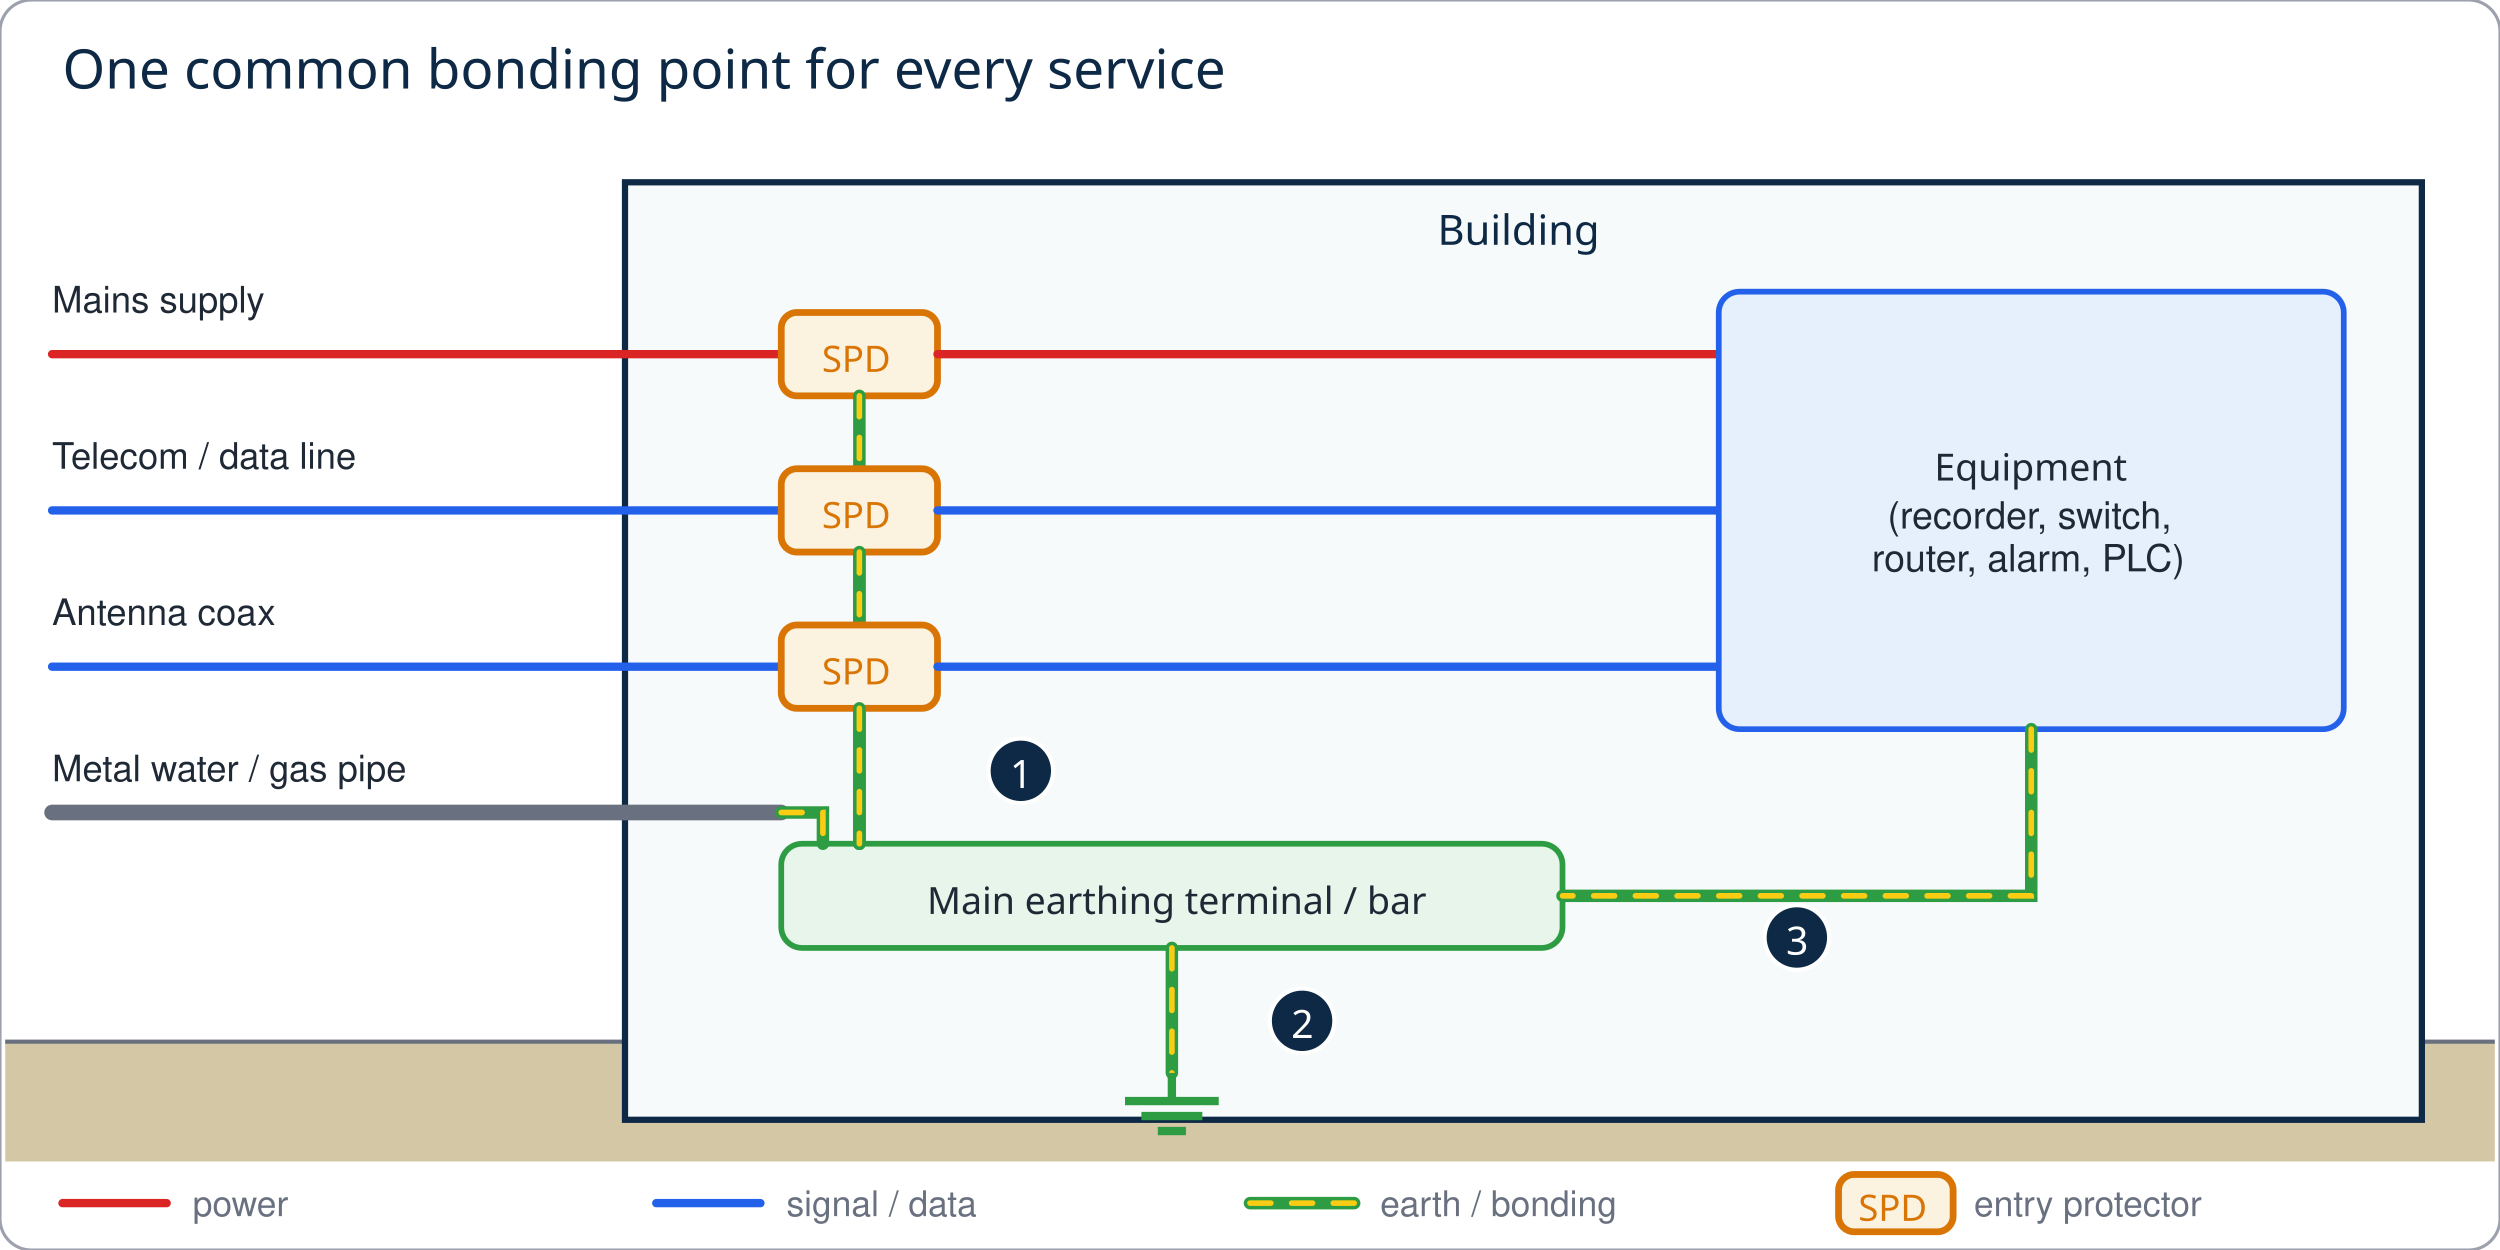
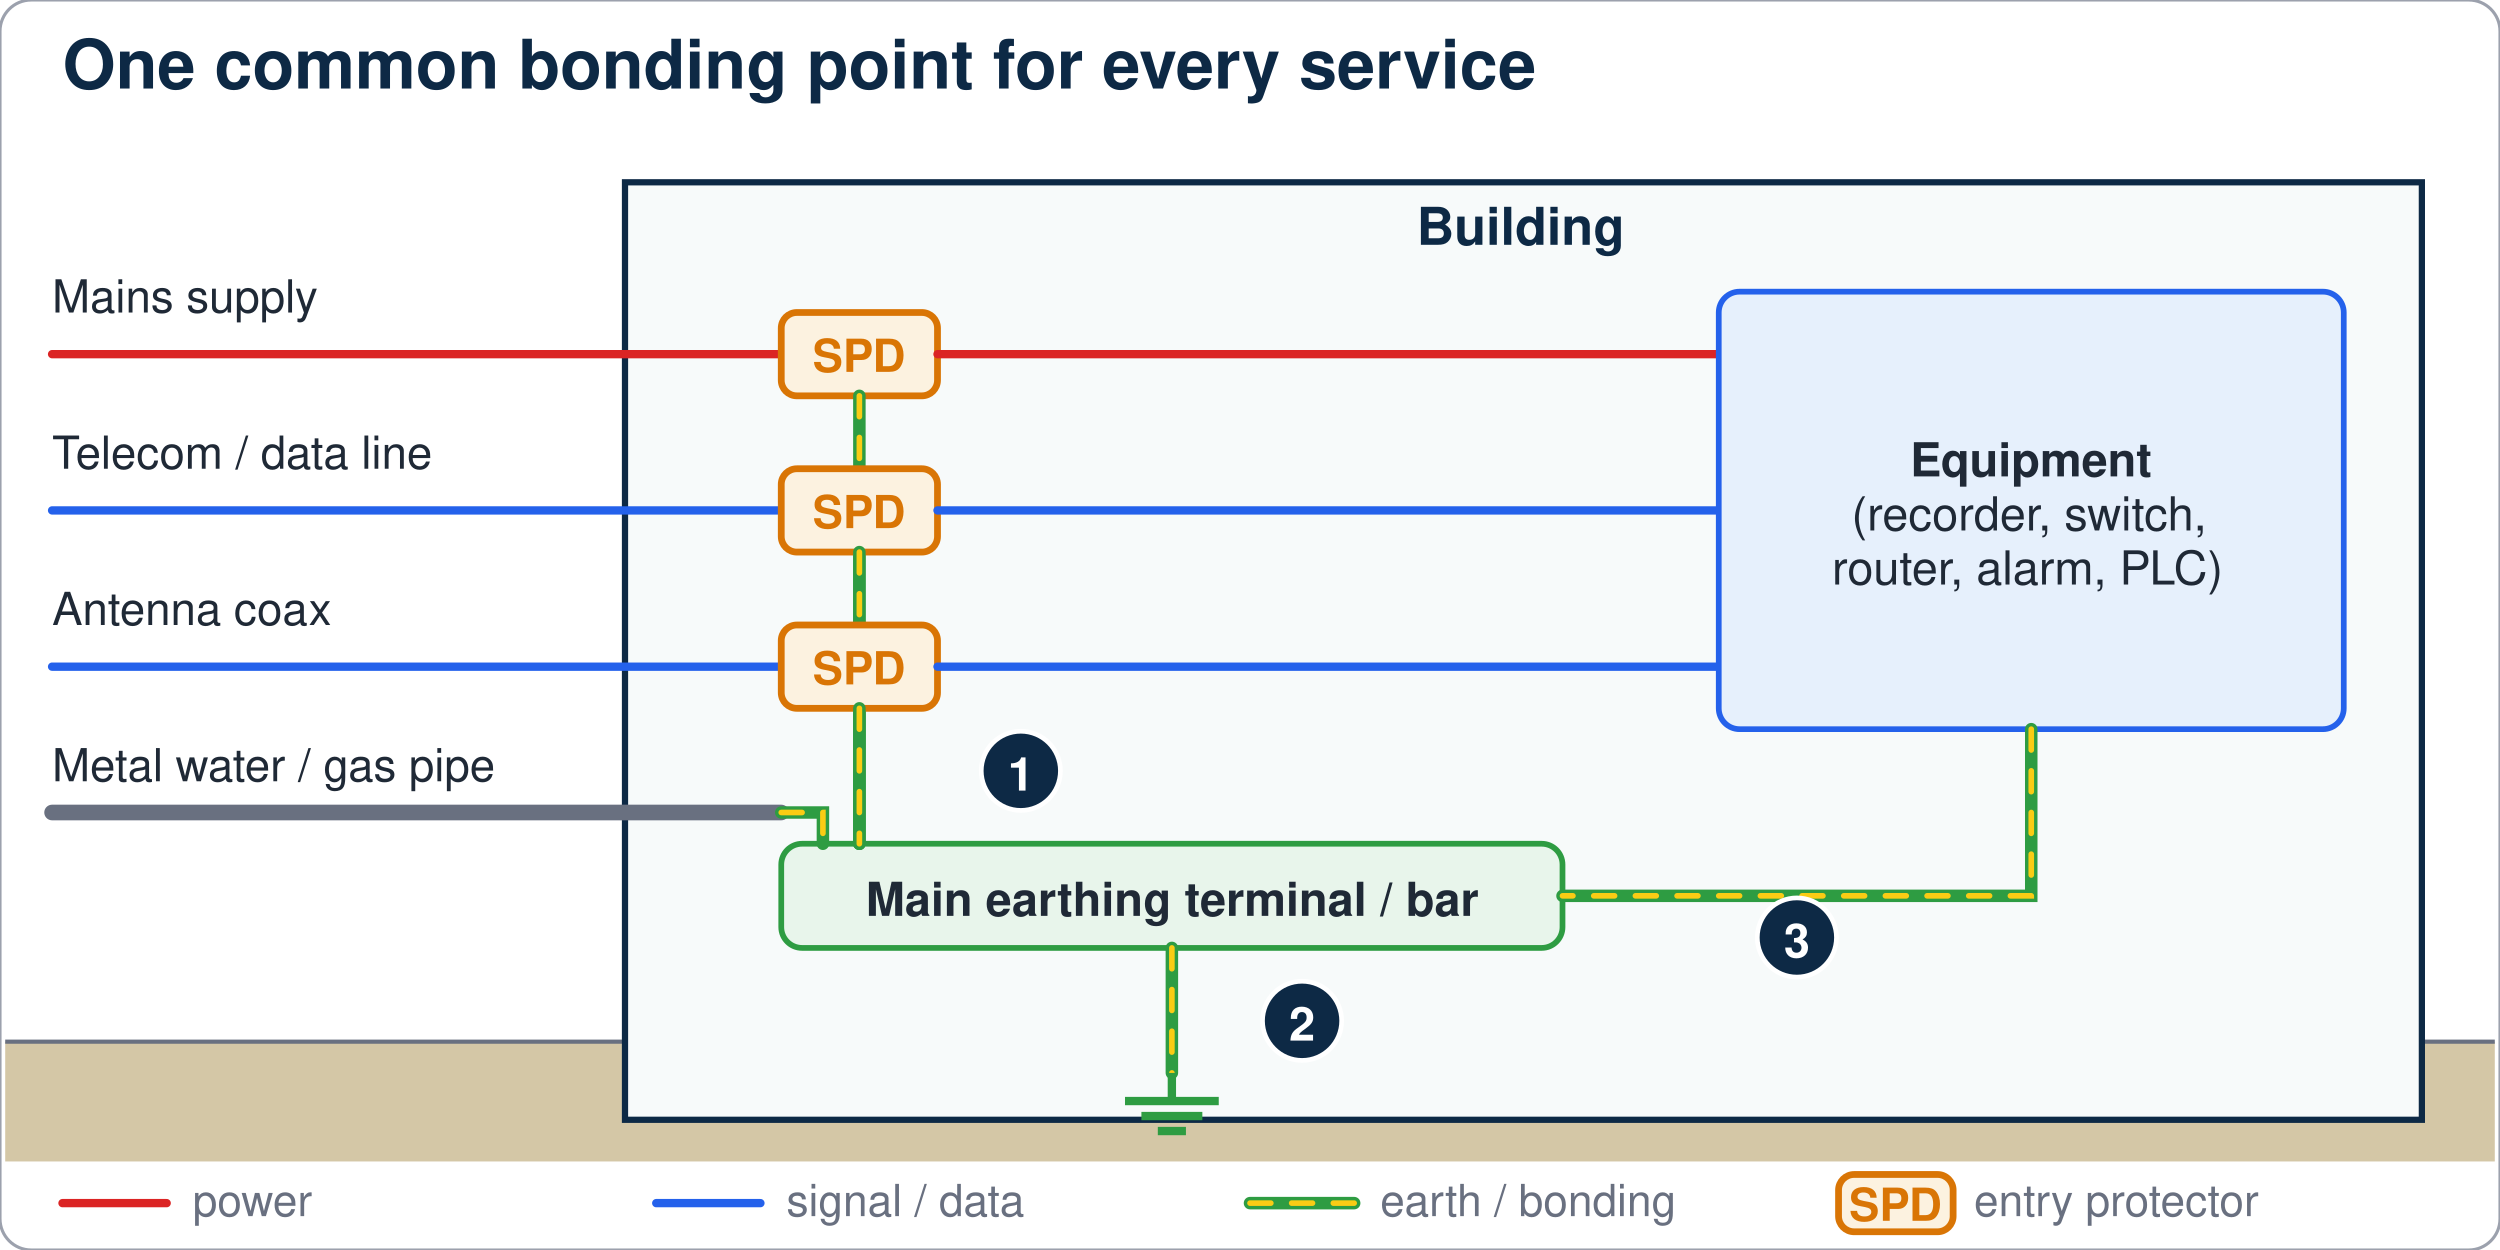
<svg xmlns="http://www.w3.org/2000/svg" width="480" height="240" preserveAspectRatio="xMinYMin meet" viewBox="0 0 480 240" version="1.0" fill-rule="evenodd">
  <clipPath id="clip">
    <rect x="0" y="0" width="480" height="240" />
  </clipPath>
  <g id="group" transform="scale(1,-1) translate(0,-240)" style="clip-path: url(#clip)">
    <g transform="">
      <rect x="0" y="0" width="480" height="240" rx="6" ry="6" style="stroke: rgb(61%,63%,68%); stroke-linecap: butt; stroke-width: 0.6; fill: rgb(100%,100%,100%); fill-rule: evenodd;" />
-       <text x="12" y="223" style="font-family: Helvetica-Bold; font-size: 10.5px;fill: rgb(5%,16%,27%); stroke:none;" transform="translate(0,446) scale(1,-1)">One common bonding point for every service</text>
+       <text x="12" y="223" style="font-family: Helvetica, Arial, sans-serif; font-weight: bold; font-size: 13.125px;fill: rgb(5%,16%,27%); stroke:none;" transform="translate(0,446) scale(1,-1)">One common bonding point for every service</text>
      <rect x="1" y="17" width="478" height="23" style="stroke: none; stroke-linecap: butt; stroke-width: 1; fill: rgb(83%,78%,65%); fill-rule: evenodd;" />
      <path d="M 1,40 L 479,40 Z" style="stroke: rgb(41%,44%,50%); stroke-linecap: butt; stroke-width: 0.8;" />
      <rect x="120" y="25" width="345" height="180" style="stroke: rgb(5%,16%,27%); stroke-linecap: butt; stroke-width: 1.2; fill: rgb(97%,98%,98%); fill-rule: evenodd;" />
-       <text x="276.0" y="193" style="font-family: Helvetica-Bold; font-size: 8px;fill: rgb(5%,16%,27%); stroke:none;" transform="translate(0,386) scale(1,-1)">Building</text>
+       <text x="272.0" y="193" style="font-family: Helvetica, Arial, sans-serif; font-weight: bold; font-size: 10.0px;fill: rgb(5%,16%,27%); stroke:none;" transform="translate(0,386) scale(1,-1)">Building</text>
      <rect x="150" y="58" width="150" height="20" rx="4" ry="4" style="stroke: rgb(18%,61%,26%); stroke-linecap: butt; stroke-width: 1.1; fill: rgb(91%,96%,92%); fill-rule: evenodd;" />
-       <text x="177.988" y="65.48" style="font-family: Helvetica-Bold; font-size: 7.2px;fill: rgb(12%,16%,21%); stroke:none;" transform="translate(0,130) scale(1,-1)">Main earthing terminal / bar</text>
+       <text x="166.234" y="64.85" style="font-family: Helvetica, Arial, sans-serif; font-weight: bold; font-size: 9.0px;fill: rgb(12%,16%,21%); stroke:none;" transform="translate(0,129) scale(1,-1)">Main earthing terminal / bar</text>
      <polyline points="225 58, 225 34" style="stroke: rgb(18%,61%,26%); stroke-linecap: round; stroke-width: 2.4; fill: None; fill-rule: evenodd;" />
      <polyline points="225 58, 225 34" style="stroke: rgb(98%,80%,8%); stroke-linecap: round; stroke-width: 1.08; fill: None; fill-rule: evenodd; stroke-dasharray: 4, 4;" />
      <path d="M 225,34 L 225,28.6 Z" style="stroke: rgb(18%,61%,26%); stroke-linecap: butt; stroke-width: 1.6;" />
      <path d="M 216,28.6 L 234,28.6 Z" style="stroke: rgb(18%,61%,26%); stroke-linecap: butt; stroke-width: 1.6;" />
      <path d="M 219.15,25.72 L 230.85,25.72 Z" style="stroke: rgb(18%,61%,26%); stroke-linecap: butt; stroke-width: 1.6;" />
      <path d="M 222.3,22.84 L 227.7,22.84 Z" style="stroke: rgb(18%,61%,26%); stroke-linecap: butt; stroke-width: 1.6;" />
-       <text x="10" y="180" style="font-family: Helvetica; font-size: 7px;fill: rgb(12%,16%,21%); stroke:none;" transform="translate(0,360) scale(1,-1)">Mains supply</text>
+       <text x="10" y="180" style="font-family: Helvetica, Arial, sans-serif; font-size: 8.75px;fill: rgb(12%,16%,21%); stroke:none;" transform="translate(0,360) scale(1,-1)">Mains supply</text>
      <polyline points="10 172, 150 172" style="stroke: rgb(86%,14%,14%); stroke-linecap: round; stroke-width: 1.6; fill: None; fill-rule: evenodd;" />
      <rect x="150.0" y="164.0" width="30.0" height="16.0" rx="3" ry="3" style="stroke: rgb(85%,46%,2%); stroke-linecap: butt; stroke-width: 1.3; fill: rgb(99%,95%,88%); fill-rule: evenodd;" />
-       <text x="157.804" y="169.4" style="font-family: Helvetica-Bold; font-size: 7px;fill: rgb(85%,46%,2%); stroke:none;" transform="translate(0,338) scale(1,-1)">SPD</text>
+       <text x="156.005" y="169.4" style="font-family: Helvetica, Arial, sans-serif; font-weight: bold; font-size: 8.75px;fill: rgb(85%,46%,2%); stroke:none;" transform="translate(0,338) scale(1,-1)">SPD</text>
      <polyline points="180 172, 330 172" style="stroke: rgb(86%,14%,14%); stroke-linecap: round; stroke-width: 1.6; fill: None; fill-rule: evenodd;" />
      <polyline points="165 164, 165 78" style="stroke: rgb(18%,61%,26%); stroke-linecap: round; stroke-width: 2.4; fill: None; fill-rule: evenodd;" />
      <polyline points="165 164, 165 78" style="stroke: rgb(98%,80%,8%); stroke-linecap: round; stroke-width: 1.08; fill: None; fill-rule: evenodd; stroke-dasharray: 4, 4;" />
-       <text x="10" y="150" style="font-family: Helvetica; font-size: 7px;fill: rgb(12%,16%,21%); stroke:none;" transform="translate(0,300) scale(1,-1)">Telecom / data line</text>
+       <text x="10" y="150" style="font-family: Helvetica, Arial, sans-serif; font-size: 8.75px;fill: rgb(12%,16%,21%); stroke:none;" transform="translate(0,300) scale(1,-1)">Telecom / data line</text>
      <polyline points="10 142, 150 142" style="stroke: rgb(14%,38%,92%); stroke-linecap: round; stroke-width: 1.6; fill: None; fill-rule: evenodd;" />
      <rect x="150.0" y="134.0" width="30.0" height="16.0" rx="3" ry="3" style="stroke: rgb(85%,46%,2%); stroke-linecap: butt; stroke-width: 1.3; fill: rgb(99%,95%,88%); fill-rule: evenodd;" />
-       <text x="157.804" y="139.4" style="font-family: Helvetica-Bold; font-size: 7px;fill: rgb(85%,46%,2%); stroke:none;" transform="translate(0,278) scale(1,-1)">SPD</text>
+       <text x="156.005" y="139.4" style="font-family: Helvetica, Arial, sans-serif; font-weight: bold; font-size: 8.75px;fill: rgb(85%,46%,2%); stroke:none;" transform="translate(0,278) scale(1,-1)">SPD</text>
      <polyline points="180 142, 330 142" style="stroke: rgb(14%,38%,92%); stroke-linecap: round; stroke-width: 1.6; fill: None; fill-rule: evenodd;" />
      <polyline points="165 134, 165 78" style="stroke: rgb(18%,61%,26%); stroke-linecap: round; stroke-width: 2.4; fill: None; fill-rule: evenodd;" />
      <polyline points="165 134, 165 78" style="stroke: rgb(98%,80%,8%); stroke-linecap: round; stroke-width: 1.08; fill: None; fill-rule: evenodd; stroke-dasharray: 4, 4;" />
-       <text x="10" y="120" style="font-family: Helvetica; font-size: 7px;fill: rgb(12%,16%,21%); stroke:none;" transform="translate(0,240) scale(1,-1)">Antenna coax</text>
+       <text x="10" y="120" style="font-family: Helvetica, Arial, sans-serif; font-size: 8.75px;fill: rgb(12%,16%,21%); stroke:none;" transform="translate(0,240) scale(1,-1)">Antenna coax</text>
      <polyline points="10 112, 150 112" style="stroke: rgb(14%,38%,92%); stroke-linecap: round; stroke-width: 1.6; fill: None; fill-rule: evenodd;" />
      <rect x="150.0" y="104.0" width="30.0" height="16.0" rx="3" ry="3" style="stroke: rgb(85%,46%,2%); stroke-linecap: butt; stroke-width: 1.3; fill: rgb(99%,95%,88%); fill-rule: evenodd;" />
-       <text x="157.804" y="109.4" style="font-family: Helvetica-Bold; font-size: 7px;fill: rgb(85%,46%,2%); stroke:none;" transform="translate(0,218) scale(1,-1)">SPD</text>
+       <text x="156.005" y="109.4" style="font-family: Helvetica, Arial, sans-serif; font-weight: bold; font-size: 8.75px;fill: rgb(85%,46%,2%); stroke:none;" transform="translate(0,218) scale(1,-1)">SPD</text>
      <polyline points="180 112, 330 112" style="stroke: rgb(14%,38%,92%); stroke-linecap: round; stroke-width: 1.6; fill: None; fill-rule: evenodd;" />
      <polyline points="165 104, 165 78" style="stroke: rgb(18%,61%,26%); stroke-linecap: round; stroke-width: 2.4; fill: None; fill-rule: evenodd;" />
      <polyline points="165 104, 165 78" style="stroke: rgb(98%,80%,8%); stroke-linecap: round; stroke-width: 1.08; fill: None; fill-rule: evenodd; stroke-dasharray: 4, 4;" />
-       <text x="10" y="90" style="font-family: Helvetica; font-size: 7px;fill: rgb(12%,16%,21%); stroke:none;" transform="translate(0,180) scale(1,-1)">Metal water / gas pipe</text>
+       <text x="10" y="90" style="font-family: Helvetica, Arial, sans-serif; font-size: 8.75px;fill: rgb(12%,16%,21%); stroke:none;" transform="translate(0,180) scale(1,-1)">Metal water / gas pipe</text>
      <polyline points="10 84, 150 84" style="stroke: rgb(41%,44%,50%); stroke-linecap: round; stroke-width: 3; fill: None; fill-rule: evenodd;" />
      <polyline points="150 84, 158 84, 158 78" style="stroke: rgb(18%,61%,26%); stroke-linecap: round; stroke-width: 2.4; fill: None; fill-rule: evenodd;" />
      <polyline points="150 84, 158 84, 158 78" style="stroke: rgb(98%,80%,8%); stroke-linecap: round; stroke-width: 1.08; fill: None; fill-rule: evenodd; stroke-dasharray: 4, 4;" />
      <rect x="330" y="100" width="120" height="84" rx="4" ry="4" style="stroke: rgb(14%,38%,92%); stroke-linecap: butt; stroke-width: 1.1; fill: rgb(90%,94%,99%); fill-rule: evenodd;" />
-       <text x="371.399" y="148.264" style="font-family: Helvetica-Bold; font-size: 7.2px;fill: rgb(12%,16%,21%); stroke:none;" transform="translate(0,296) scale(1,-1)">Equipment</text>
-       <text x="362.395" y="139.48" style="font-family: Helvetica; font-size: 7.2px;fill: rgb(12%,16%,21%); stroke:none;" transform="translate(0,278) scale(1,-1)">(recorder, switch,</text>
-       <text x="359.393" y="130.696" style="font-family: Helvetica; font-size: 7.2px;fill: rgb(12%,16%,21%); stroke:none;" transform="translate(0,261) scale(1,-1)">router, alarm, PLC)</text>
+       <text x="366.748" y="149.47" style="font-family: Helvetica, Arial, sans-serif; font-weight: bold; font-size: 9.0px;fill: rgb(12%,16%,21%); stroke:none;" transform="translate(0,298) scale(1,-1)">Equipment</text>
+       <text x="355.494" y="138.85" style="font-family: Helvetica, Arial, sans-serif; font-size: 9.0px;fill: rgb(12%,16%,21%); stroke:none;" transform="translate(0,277) scale(1,-1)">(recorder, switch,</text>
+       <text x="351.741" y="128.23" style="font-family: Helvetica, Arial, sans-serif; font-size: 9.0px;fill: rgb(12%,16%,21%); stroke:none;" transform="translate(0,256) scale(1,-1)">router, alarm, PLC)</text>
      <polyline points="390 100, 390 68, 300 68" style="stroke: rgb(18%,61%,26%); stroke-linecap: round; stroke-width: 2.4; fill: None; fill-rule: evenodd;" />
      <polyline points="390 100, 390 68, 300 68" style="stroke: rgb(98%,80%,8%); stroke-linecap: round; stroke-width: 1.08; fill: None; fill-rule: evenodd; stroke-dasharray: 4, 4;" />
-       <circle cx="196" cy="92" r="6.2" style="stroke: rgb(100%,100%,100%); stroke-linecap: butt; stroke-width: 0.8; fill: rgb(5%,16%,27%); fill-rule: evenodd;" />
-       <text x="193.915" y="89.3" style="font-family: Helvetica-Bold; font-size: 7.5px;fill: rgb(100%,100%,100%); stroke:none;" transform="translate(0,178) scale(1,-1)">1</text>
-       <circle cx="250" cy="44" r="6.2" style="stroke: rgb(100%,100%,100%); stroke-linecap: butt; stroke-width: 0.8; fill: rgb(5%,16%,27%); fill-rule: evenodd;" />
-       <text x="247.915" y="41.3" style="font-family: Helvetica-Bold; font-size: 7.5px;fill: rgb(100%,100%,100%); stroke:none;" transform="translate(0,82) scale(1,-1)">2</text>
-       <circle cx="345" cy="60" r="6.2" style="stroke: rgb(100%,100%,100%); stroke-linecap: butt; stroke-width: 0.8; fill: rgb(5%,16%,27%); fill-rule: evenodd;" />
-       <text x="342.915" y="57.3" style="font-family: Helvetica-Bold; font-size: 7.5px;fill: rgb(100%,100%,100%); stroke:none;" transform="translate(0,114) scale(1,-1)">3</text>
+       <circle cx="196" cy="92" r="7.6" style="stroke: rgb(100%,100%,100%); stroke-linecap: butt; stroke-width: 0.9; fill: rgb(5%,16%,27%); fill-rule: evenodd;" />
+       <text x="193.498" y="88.8" style="font-family: Helvetica, Arial, sans-serif; font-weight: bold; font-size: 9.0px;fill: rgb(100%,100%,100%); stroke:none;" transform="translate(0,177) scale(1,-1)">1</text>
+       <circle cx="250" cy="44" r="7.6" style="stroke: rgb(100%,100%,100%); stroke-linecap: butt; stroke-width: 0.9; fill: rgb(5%,16%,27%); fill-rule: evenodd;" />
+       <text x="247.498" y="40.8" style="font-family: Helvetica, Arial, sans-serif; font-weight: bold; font-size: 9.0px;fill: rgb(100%,100%,100%); stroke:none;" transform="translate(0,81) scale(1,-1)">2</text>
+       <circle cx="345" cy="60" r="7.6" style="stroke: rgb(100%,100%,100%); stroke-linecap: butt; stroke-width: 0.9; fill: rgb(5%,16%,27%); fill-rule: evenodd;" />
+       <text x="342.498" y="56.8" style="font-family: Helvetica, Arial, sans-serif; font-weight: bold; font-size: 9.0px;fill: rgb(100%,100%,100%); stroke:none;" transform="translate(0,113) scale(1,-1)">3</text>
      <polyline points="12 9, 32 9" style="stroke: rgb(86%,14%,14%); stroke-linecap: round; stroke-width: 1.6; fill: None; fill-rule: evenodd;" />
-       <text x="37.0" y="6.5" style="font-family: Helvetica; font-size: 6.8px;fill: rgb(41%,44%,50%); stroke:none;" transform="translate(0,13) scale(1,-1)">power</text>
+       <text x="37.0" y="6.5" style="font-family: Helvetica, Arial, sans-serif; font-size: 8.5px;fill: rgb(41%,44%,50%); stroke:none;" transform="translate(0,13) scale(1,-1)">power</text>
      <polyline points="126 9, 146 9" style="stroke: rgb(14%,38%,92%); stroke-linecap: round; stroke-width: 1.6; fill: None; fill-rule: evenodd;" />
-       <text x="151.0" y="6.5" style="font-family: Helvetica; font-size: 6.8px;fill: rgb(41%,44%,50%); stroke:none;" transform="translate(0,13) scale(1,-1)">signal / data</text>
+       <text x="151.0" y="6.5" style="font-family: Helvetica, Arial, sans-serif; font-size: 8.5px;fill: rgb(41%,44%,50%); stroke:none;" transform="translate(0,13) scale(1,-1)">signal / data</text>
      <polyline points="240 9, 260 9" style="stroke: rgb(18%,61%,26%); stroke-linecap: round; stroke-width: 2.4; fill: None; fill-rule: evenodd;" />
      <polyline points="240 9, 260 9" style="stroke: rgb(98%,80%,8%); stroke-linecap: round; stroke-width: 1.08; fill: None; fill-rule: evenodd; stroke-dasharray: 4, 4;" />
-       <text x="265.0" y="6.5" style="font-family: Helvetica; font-size: 6.8px;fill: rgb(41%,44%,50%); stroke:none;" transform="translate(0,13) scale(1,-1)">earth / bonding</text>
+       <text x="265.0" y="6.5" style="font-family: Helvetica, Arial, sans-serif; font-size: 8.5px;fill: rgb(41%,44%,50%); stroke:none;" transform="translate(0,13) scale(1,-1)">earth / bonding</text>
      <rect x="353.0" y="3.5" width="22.0" height="11.0" rx="3" ry="3" style="stroke: rgb(85%,46%,2%); stroke-linecap: butt; stroke-width: 1.3; fill: rgb(99%,95%,88%); fill-rule: evenodd;" />
-       <text x="356.804" y="6.4" style="font-family: Helvetica-Bold; font-size: 7px;fill: rgb(85%,46%,2%); stroke:none;" transform="translate(0,12) scale(1,-1)">SPD</text>
-       <text x="379.0" y="6.5" style="font-family: Helvetica; font-size: 6.8px;fill: rgb(41%,44%,50%); stroke:none;" transform="translate(0,13) scale(1,-1)">entry protector</text>
+       <text x="355.005" y="6.4" style="font-family: Helvetica, Arial, sans-serif; font-weight: bold; font-size: 8.75px;fill: rgb(85%,46%,2%); stroke:none;" transform="translate(0,12) scale(1,-1)">SPD</text>
+       <text x="379.0" y="6.5" style="font-family: Helvetica, Arial, sans-serif; font-size: 8.5px;fill: rgb(41%,44%,50%); stroke:none;" transform="translate(0,13) scale(1,-1)">entry protector</text>
    </g>
  </g>
</svg>
